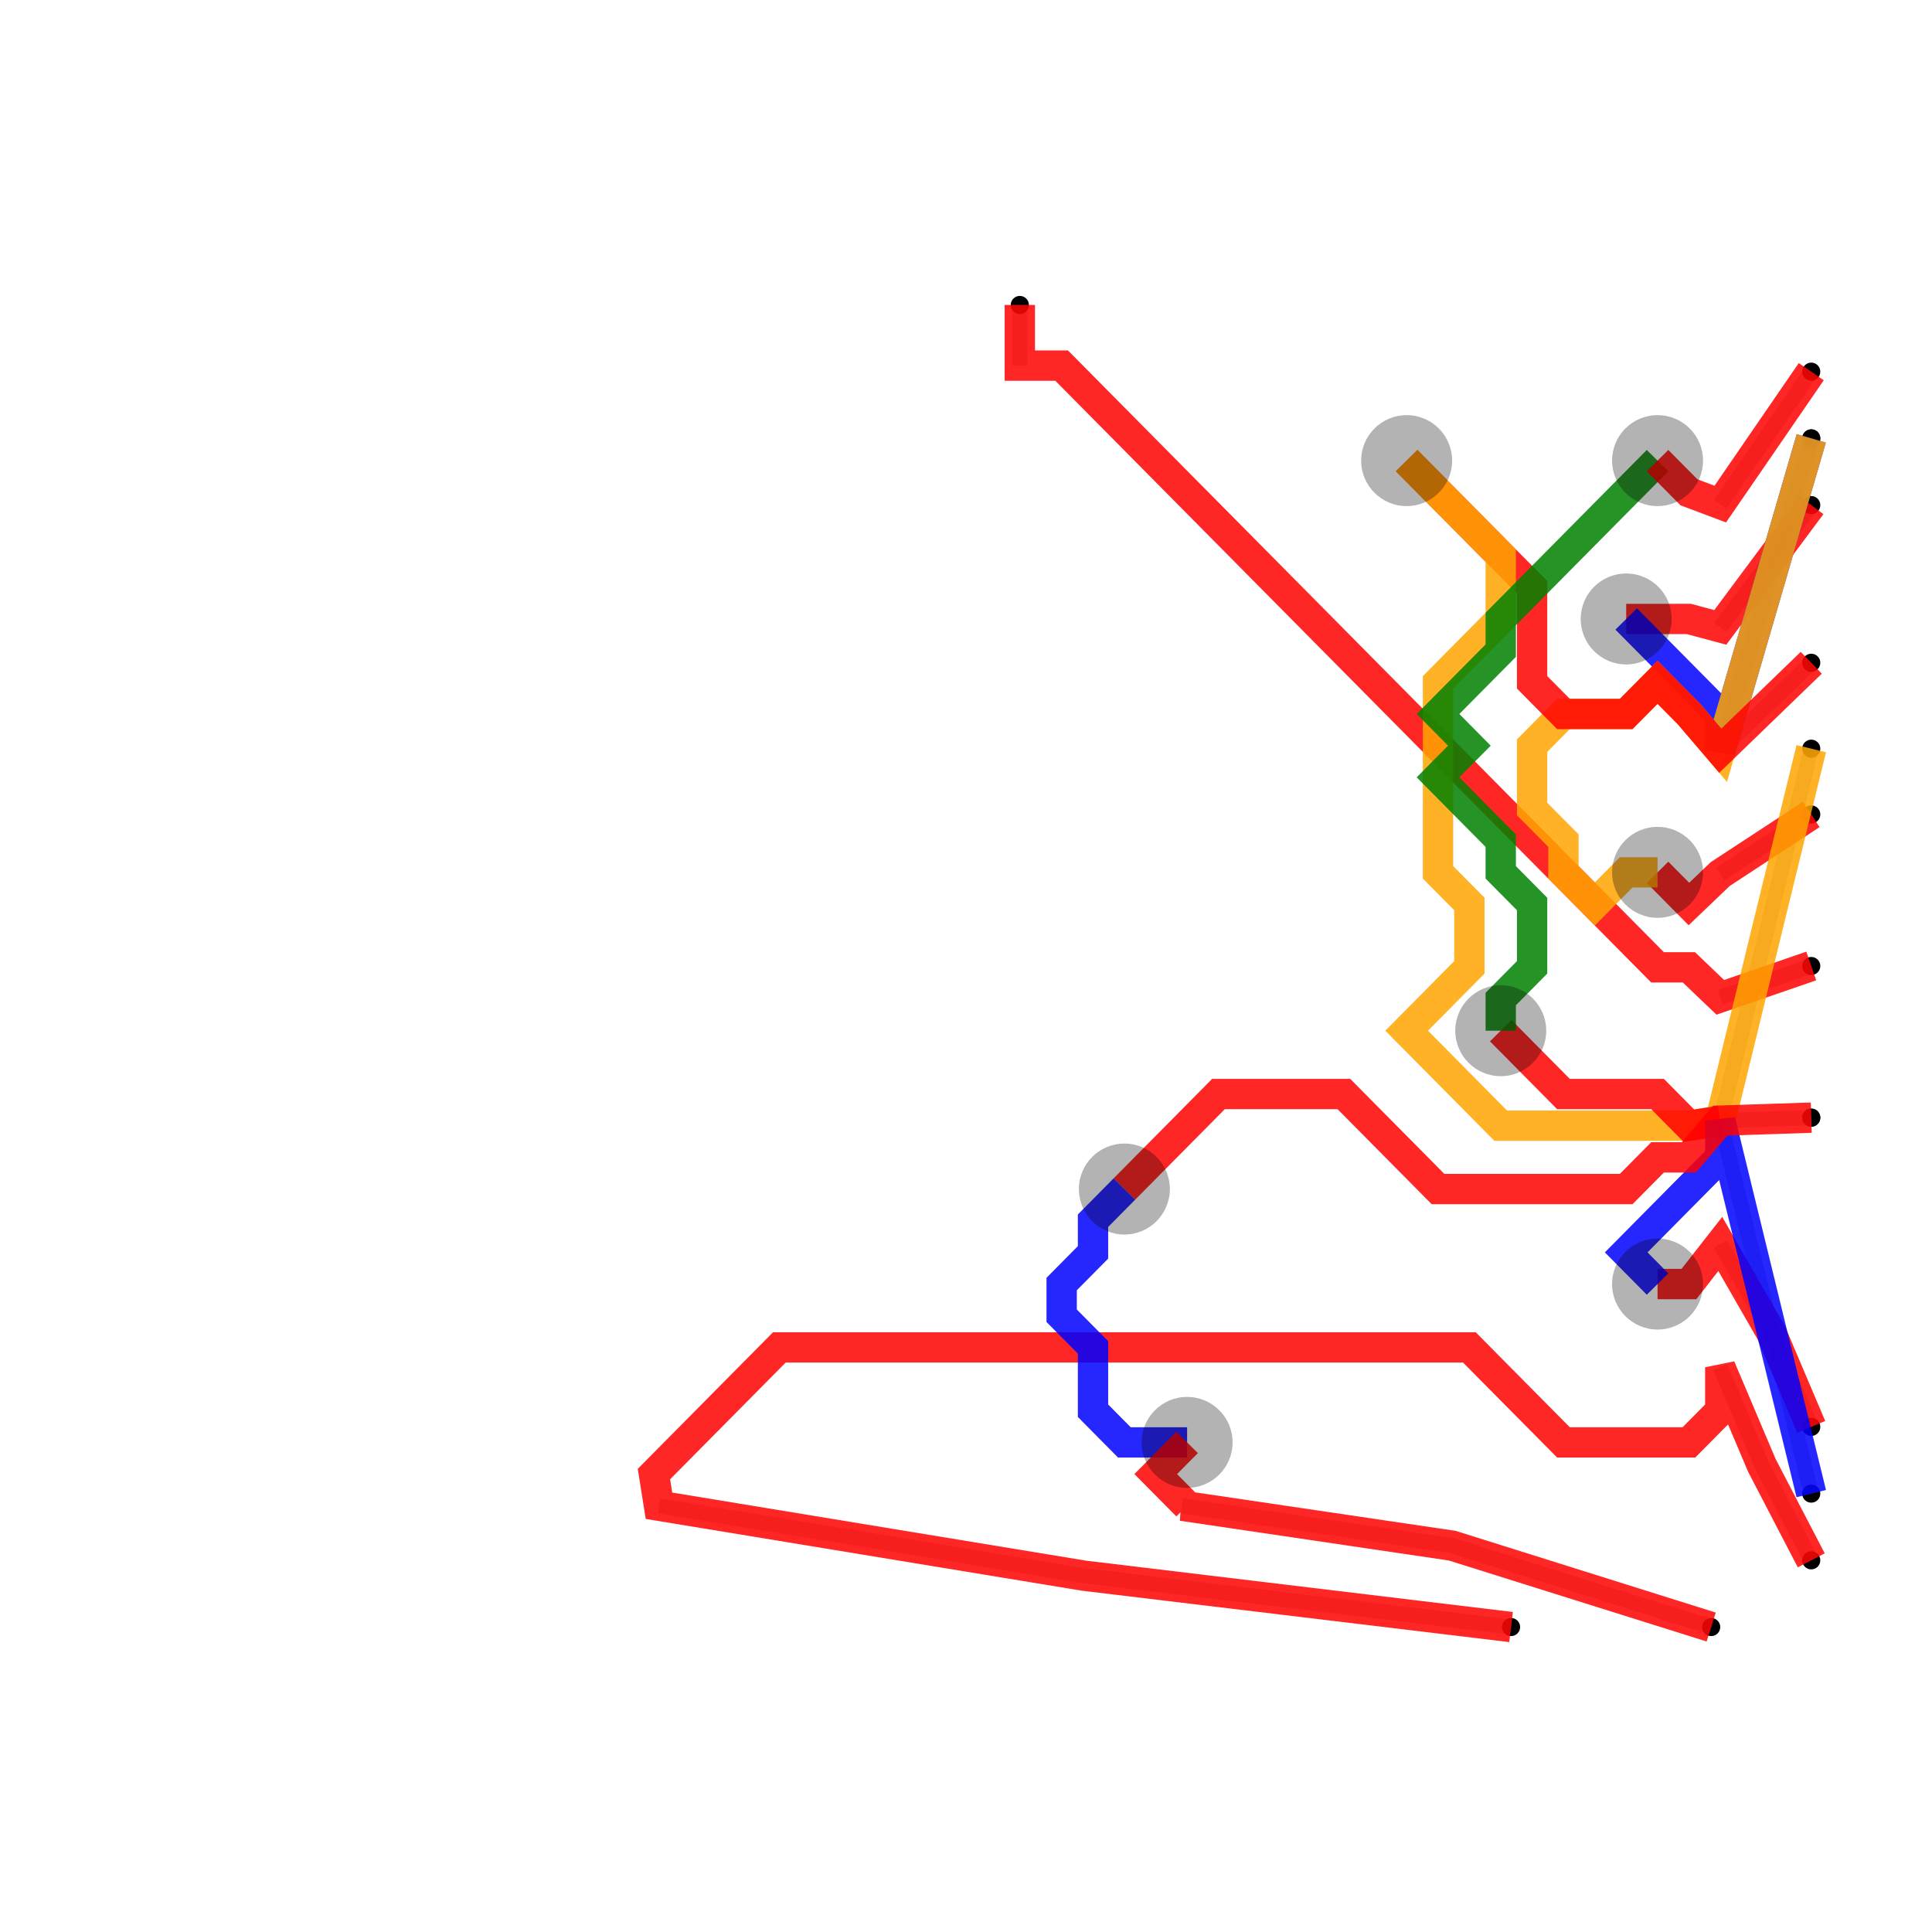
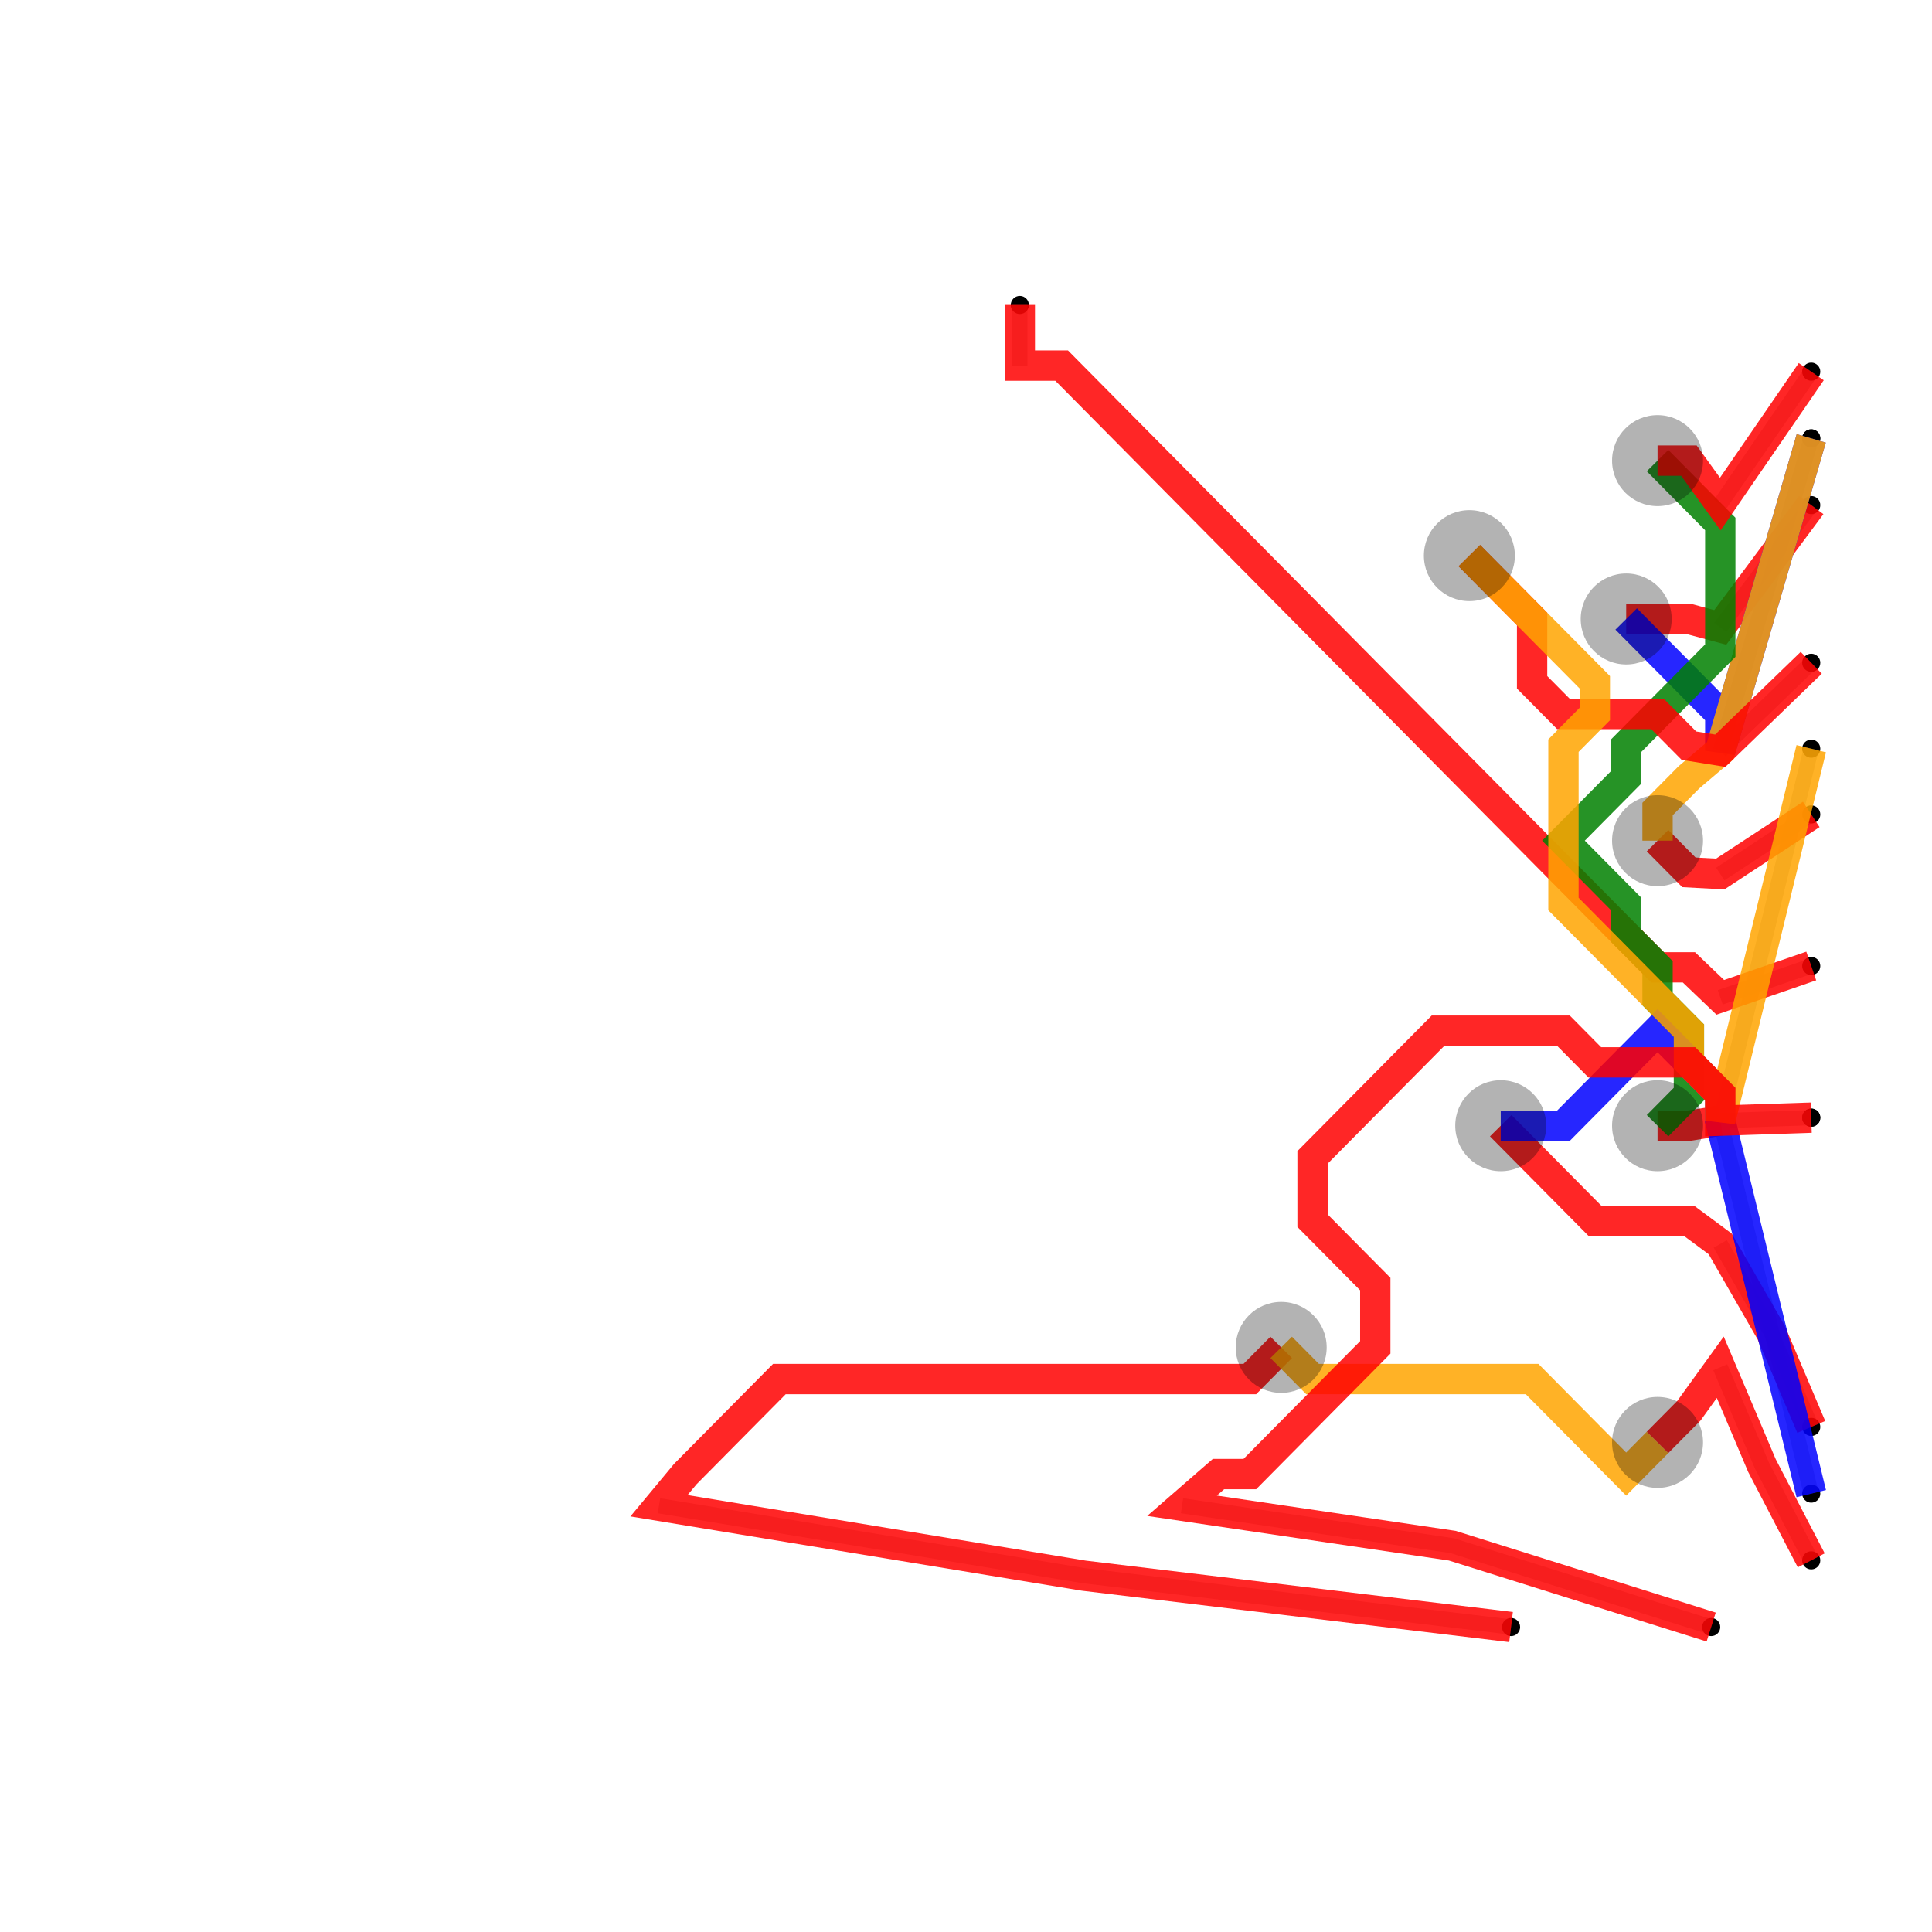
<svg xmlns="http://www.w3.org/2000/svg" width="640" height="640" viewBox="0 0 640 640">
  <rect width="100%" height="100%" fill="white" />
  <g>
    <circle data-type="point" data-label="source_trace_61__source_trace_75__source_trace_77__source_trace_79__source_trace_87__source_net_0_mst79" data-x="25.600004900000002" data-y="-14.500126" cx="600" cy="370.237" r="3" fill="black" />
  </g>
  <g>
    <circle data-type="point" data-label="source_trace_61__source_trace_75__source_trace_77__source_trace_79__source_trace_87__source_net_0_mst79" data-x="25.27000375" data-y="-16.18" cx="566.852" cy="538.977" r="3" fill="black" />
  </g>
  <g>
    <circle data-type="point" data-label="source_net_6_mst7" data-x="24.610001250000003" data-y="-16.18" cx="500.556" cy="538.977" r="3" fill="black" />
  </g>
  <g>
    <circle data-type="point" data-label="source_net_6_mst7" data-x="25.600005000000003" data-y="-15.95999925" cx="600" cy="516.879" r="3" fill="black" />
  </g>
  <g>
    <circle data-type="point" data-label="source_trace_66__source_trace_67_mst1" data-x="25.600004900000002" data-y="-13.500128" cx="600" cy="269.789" r="3" fill="black" />
  </g>
  <g>
    <circle data-type="point" data-label="source_trace_66__source_trace_67_mst1" data-x="25.600005000000003" data-y="-12.2600015" cx="600" cy="145.22" r="3" fill="black" />
  </g>
  <g>
    <circle data-type="point" data-label="source_trace_61__source_trace_75__source_trace_77__source_trace_79__source_trace_87__source_net_0_mst32" data-x="25.600004900000002" data-y="-14.500126" cx="600" cy="370.237" r="3" fill="black" />
  </g>
  <g>
    <circle data-type="point" data-label="source_trace_61__source_trace_75__source_trace_77__source_trace_79__source_trace_87__source_net_0_mst32" data-x="25.600005000000003" data-y="-12.04000075" cx="600" cy="123.121" r="3" fill="black" />
  </g>
  <g>
    <circle data-type="point" data-label="source_trace_86" data-x="25.600005000000003" data-y="-15.519997750000002" cx="600" cy="472.681" r="3" fill="black" />
  </g>
  <g>
    <circle data-type="point" data-label="source_trace_86" data-x="25.600005000000003" data-y="-15.7399985" cx="600" cy="494.78" r="3" fill="black" />
  </g>
  <g>
    <circle data-type="point" data-label="source_trace_62" data-x="25.600004900000002" data-y="-14" cx="600" cy="320" r="3" fill="black" />
  </g>
  <g>
    <circle data-type="point" data-label="source_trace_62" data-x="22.99" data-y="-11.82" cx="337.829" cy="101.023" r="3" fill="black" />
  </g>
  <g>
    <circle data-type="point" data-label="source_trace_59__source_trace_60__source_trace_74_mst2" data-x="25.600004900000002" data-y="-13.000002" cx="600" cy="219.552" r="3" fill="black" />
  </g>
  <g>
    <circle data-type="point" data-label="source_trace_59__source_trace_60__source_trace_74_mst2" data-x="25.600005000000003" data-y="-13.283335333333333" cx="600" cy="248.012" r="3" fill="black" />
  </g>
  <g>
    <circle data-type="point" data-label="source_trace_59__source_trace_60__source_trace_74_mst1" data-x="25.600005000000003" data-y="-12.480002249999998" cx="600" cy="167.319" r="3" fill="black" />
  </g>
  <g>
    <circle data-type="point" data-label="source_trace_59__source_trace_60__source_trace_74_mst1" data-x="25.600005000000003" data-y="-12.2600015" cx="600" cy="145.22" r="3" fill="black" />
  </g>
  <g>
    <polyline data-points="25.600005000000003,-15.95999925 25.437378302437455,-15.647323908348103 25.300005000000002,-15.323333333333334" data-type="line" data-label="" points="600,516.879 583.664,485.471 569.865,452.927" fill="none" stroke="rgba(96,96,96,0.35)" stroke-width="5.022" />
  </g>
  <g>
    <polyline data-points="25.600005000000003,-15.7399985 25.450005000000004,-15.12499925 25.300005000000002,-14.51" data-type="line" data-label="" points="600,494.78 584.933,433.004 569.865,371.229" fill="none" stroke="rgba(96,96,96,0.35)" stroke-width="5.022" />
  </g>
  <g>
    <polyline data-points="25.600005000000003,-15.519997750000002 25.468326414419796,-15.20969932432909 25.300005000000002,-14.916666666666668" data-type="line" data-label="" points="600,472.681 586.773,441.512 569.865,412.078" fill="none" stroke="rgba(96,96,96,0.35)" stroke-width="5.022" />
  </g>
  <g>
    <polyline data-points="25.600004900000002,-14.500126 25.45000495,-14.505063 25.300005000000002,-14.51" data-type="line" data-label="" points="600,370.237 584.933,370.733 569.865,371.229" fill="none" stroke="rgba(96,96,96,0.35)" stroke-width="5.022" />
  </g>
  <g>
    <polyline data-points="25.600004900000002,-14 25.45000495,-14.051666666666666 25.300005000000002,-14.103333333333333" data-type="line" data-label="" points="600,320 584.933,325.19 569.865,330.38" fill="none" stroke="rgba(96,96,96,0.35)" stroke-width="5.022" />
  </g>
  <g>
    <polyline data-points="25.600004900000002,-13.500128 25.45000495,-13.598397333333335 25.300005000000002,-13.696666666666667" data-type="line" data-label="" points="600,269.789 584.933,279.66 569.865,289.531" fill="none" stroke="rgba(96,96,96,0.35)" stroke-width="5.022" />
  </g>
  <g>
    <polyline data-points="25.600005000000003,-13.283335333333333 25.450005000000004,-13.896667666666666 25.300005000000002,-14.51" data-type="line" data-label="" points="600,248.012 584.933,309.62 569.865,371.229" fill="none" stroke="rgba(96,96,96,0.35)" stroke-width="5.022" />
  </g>
  <g>
    <polyline data-points="25.600004900000002,-13.000002 25.45000495,-13.145001 25.300005000000002,-13.290000000000001" data-type="line" data-label="" points="600,219.552 584.933,234.117 569.865,248.682" fill="none" stroke="rgba(96,96,96,0.35)" stroke-width="5.022" />
  </g>
  <g>
    <polyline data-points="25.600005000000003,-12.480002249999998 25.450005000000004,-12.681667791666666 25.300005000000002,-12.883333333333333" data-type="line" data-label="" points="600,167.319 584.933,187.576 569.865,207.833" fill="none" stroke="rgba(96,96,96,0.35)" stroke-width="5.022" />
  </g>
  <g>
    <polyline data-points="25.600005000000003,-12.2600015 25.450005000000004,-12.77500075 25.300005000000002,-13.290000000000001" data-type="line" data-label="" points="600,145.22 584.933,196.951 569.865,248.682" fill="none" stroke="rgba(96,96,96,0.35)" stroke-width="5.022" />
  </g>
  <g>
    <polyline data-points="25.600005000000003,-12.2600015 25.450005000000004,-12.77500075 25.300005000000002,-13.290000000000001" data-type="line" data-label="" points="600,145.22 584.933,196.951 569.865,248.682" fill="none" stroke="rgba(96,96,96,0.35)" stroke-width="5.022" />
  </g>
  <g>
    <polyline data-points="25.600005000000003,-12.04000075 25.450005000000004,-12.258333708333334 25.300005000000002,-12.476666666666667" data-type="line" data-label="" points="600,123.121 584.933,145.053 569.865,166.984" fill="none" stroke="rgba(96,96,96,0.35)" stroke-width="5.022" />
  </g>
  <g>
    <polyline data-points="24.610001250000003,-16.18 23.201002890004172,-16.010559488740068 21.800001666666667,-15.780000000000001" data-type="line" data-label="" points="500.556,538.977 359.024,521.957 218.296,498.798" fill="none" stroke="rgba(96,96,96,0.35)" stroke-width="5.022" />
  </g>
  <g>
    <polyline data-points="25.27000375,-16.18 24.41609384465074,-15.911713406435403 23.525003333333334,-15.780000000000001" data-type="line" data-label="" points="566.852,538.977 481.078,512.028 391.57,498.798" fill="none" stroke="rgba(96,96,96,0.35)" stroke-width="5.022" />
  </g>
  <g>
    <polyline data-points="22.99,-11.82 22.99,-11.92 22.99,-12.02" data-type="line" data-label="" points="337.829,101.023 337.829,111.067 337.829,121.112" fill="none" stroke="rgba(96,96,96,0.35)" stroke-width="5.022" />
  </g>
  <g>
    <polyline data-points="25.600004900000002,-14 25.45000495,-14.051666666666666 25.300005000000002,-14.103333333333333 25.19657352941177,-14.004444444444443 25.09314205882353,-14.004444444444443 24.989710588235297,-13.9 24.88627911764706,-13.795555555555556 24.782847647058823,-13.691111111111109 24.67941617647059,-13.586666666666666 24.575984705882355,-13.482222222222221 24.47255323529412,-13.377777777777778 24.369121764705884,-13.273333333333333 24.265690294117647,-13.168888888888887 24.162258823529413,-13.064444444444444 24.058827352941176,-12.959999999999999 23.955395882352942,-12.855555555555554 23.85196441176471,-12.751111111111111 23.74853294117647,-12.646666666666665 23.645101470588237,-12.54222222222222 23.54167,-12.437777777777777 23.438238529411766,-12.333333333333332 23.33480705882353,-12.22888888888889 23.23137558823529,-12.124444444444443 23.12794411764706,-12.019999999999998 22.99,-12.02 22.99,-11.92 22.99,-11.82" data-type="line" data-label="" points="600,320 584.933,325.19 569.865,330.38 559.476,320.446 549.086,320.446 538.697,309.955 528.307,299.464 517.918,288.973 507.528,278.481 497.139,267.99 486.749,257.499 476.36,247.008 465.97,236.516 455.581,226.025 445.191,215.534 434.802,205.042 424.412,194.551 414.023,184.06 403.633,173.569 393.244,163.077 382.854,152.586 372.465,142.095 362.075,131.604 351.686,121.112 337.829,121.112 337.829,111.067 337.829,101.023" fill="none" stroke="rgba(255,0,0,0.85)" stroke-width="10.045" />
  </g>
  <g>
    <polyline data-points="25.600005000000003,-12.480002249999998 25.450005000000004,-12.681667791666666 25.300005000000002,-12.883333333333333 25.19657352941177,-12.855555555555554 25.09314205882353,-12.855555555555554 24.989710588235297,-12.855555555555554" data-type="line" data-label="" points="600,167.319 584.933,187.576 569.865,207.833 559.476,205.042 549.086,205.042 538.697,205.042" fill="none" stroke="rgba(255,0,0,0.85)" stroke-width="10.045" />
  </g>
  <g>
    <polyline data-points="24.989710588235297,-12.855555555555554 25.09314205882353,-12.959999999999999 25.19657352941177,-13.064444444444444 25.300005,-13.168888888888887 25.300005000000002,-13.290000000000001 25.450005000000004,-12.77500075 25.600005000000003,-12.2600015" data-type="line" data-label="" points="538.697,205.042 549.086,215.534 559.476,226.025 569.865,236.516 569.865,248.682 584.933,196.951 600,145.22" fill="none" stroke="rgba(0,0,255,0.85)" stroke-width="10.045" />
  </g>
  <g>
-     <polyline data-points="25.600004900000002,-13.500128 25.45000495,-13.598397333333335 25.300005000000002,-13.696666666666667 25.19657352941177,-13.795555555555556 25.09314205882353,-13.691111111111109" data-type="line" data-label="" points="600,269.789 584.933,279.66 569.865,289.531 559.476,299.464 549.086,288.973" fill="none" stroke="rgba(255,0,0,0.85)" stroke-width="10.045" />
+     <polyline data-points="24.610001250000003,-16.18 23.201002890004172,-16.010559488740068 21.800001666666667,-15.780000000000001 21.886766470588235,-15.675555555555556 21.99019794117647,-15.57111111111111 22.093629411764706,-15.466666666666667 22.19706088235294,-15.362222222222224 22.300492352941177,-15.362222222222224 22.403923823529414,-15.362222222222224 22.507355294117648,-15.362222222222224 22.610786764705882,-15.362222222222224 22.714218235294116,-15.362222222222224 22.817649705882353,-15.362222222222224 22.92108117647059,-15.362222222222224 23.024512647058824,-15.362222222222224 23.12794411764706,-15.362222222222224 23.23137558823529,-15.362222222222224 23.33480705882353,-15.362222222222224 23.438238529411766,-15.362222222222224 23.54167,-15.362222222222224 23.645101470588237,-15.362222222222224 23.74853294117647,-15.362222222222224 23.85196441176471,-15.257777777777777" data-type="line" data-label="" points="500.556,538.977 359.024,521.957 218.296,498.798 227.011,488.307 237.401,477.816 247.79,467.324 258.18,456.833 268.569,456.833 278.959,456.833 289.348,456.833 299.738,456.833 310.128,456.833 320.517,456.833 330.907,456.833 341.296,456.833 351.686,456.833 362.075,456.833 372.465,456.833 382.854,456.833 393.244,456.833 403.633,456.833 414.023,456.833 424.412,446.342" fill="none" stroke="rgba(255,0,0,0.85)" stroke-width="10.045" />
  </g>
  <g>
-     <polyline data-points="25.09314205882353,-13.691111111111109 24.989710588235297,-13.691111111111109 24.88627911764706,-13.795555555555556 24.782847647058823,-13.691111111111109 24.782847647058823,-13.586666666666666 24.67941617647059,-13.482222222222221 24.67941617647059,-13.377777777777778 24.67941617647059,-13.273333333333333 24.782847647058823,-13.168888888888887 24.88627911764706,-13.168888888888887 24.989710588235297,-13.168888888888887 25.09314205882353,-13.064444444444444 25.19657352941177,-13.168888888888887 25.300005000000002,-13.290000000000001 25.450005000000004,-12.77500075 25.600005000000003,-12.2600015" data-type="line" data-label="" points="549.086,288.973 538.697,288.973 528.307,299.464 517.918,288.973 517.918,278.481 507.528,267.99 507.528,257.499 507.528,247.008 517.918,236.516 528.307,236.516 538.697,236.516 549.086,226.025 559.476,236.516 569.865,248.682 584.933,196.951 600,145.22" fill="none" stroke="rgba(255,165,0,0.85)" stroke-width="10.045" />
+     <polyline data-points="23.85196441176471,-15.257777777777777 23.955395882352942,-15.362222222222224 24.058827352941176,-15.362222222222224 24.162258823529413,-15.362222222222224 24.265690294117647,-15.362222222222224 24.369121764705884,-15.362222222222224 24.47255323529412,-15.362222222222224 24.575984705882355,-15.362222222222224 24.67941617647059,-15.362222222222224 24.782847647058823,-15.466666666666667 24.88627911764706,-15.57111111111111 24.989710588235297,-15.675555555555556 25.09314205882353,-15.57111111111111" data-type="line" data-label="" points="424.412,446.342 434.802,456.833 445.191,456.833 455.581,456.833 465.97,456.833 476.36,456.833 486.749,456.833 497.139,456.833 507.528,456.833 517.918,467.324 528.307,477.816 538.697,488.307 549.086,477.816" fill="none" stroke="rgba(255,165,0,0.85)" stroke-width="10.045" />
  </g>
  <g>
-     <polyline data-points="25.600004900000002,-13.000002 25.45000495,-13.145001 25.300005000000002,-13.290000000000001 25.19657352941177,-13.168888888888887 25.09314205882353,-13.064444444444444 24.989710588235297,-13.168888888888887 24.88627911764706,-13.168888888888887 24.782847647058823,-13.168888888888887 24.67941617647059,-13.064444444444444 24.67941617647059,-12.959999999999999 24.67941617647059,-12.855555555555554 24.67941617647059,-12.751111111111111 24.575984705882355,-12.646666666666665 24.47255323529412,-12.54222222222222 24.369121764705884,-12.437777777777777 24.265690294117647,-12.333333333333332" data-type="line" data-label="" points="600,219.552 584.933,234.117 569.865,248.682 559.476,236.516 549.086,226.025 538.697,236.516 528.307,236.516 517.918,236.516 507.528,226.025 507.528,215.534 507.528,205.042 507.528,194.551 497.139,184.06 486.749,173.569 476.36,163.077 465.97,152.586" fill="none" stroke="rgba(255,0,0,0.85)" stroke-width="10.045" />
+     <polyline data-points="25.09314205882353,-15.57111111111111 25.19657352941177,-15.466666666666667 25.300005000000002,-15.323333333333334 25.437378302437455,-15.647323908348103 25.600005000000003,-15.95999925" data-type="line" data-label="" points="549.086,477.816 559.476,467.324 569.865,452.927 583.664,485.471 600,516.879" fill="none" stroke="rgba(255,0,0,0.85)" stroke-width="10.045" />
  </g>
  <g>
-     <polyline data-points="24.265690294117647,-12.333333333333332 24.369121764705884,-12.437777777777777 24.47255323529412,-12.54222222222222 24.575984705882355,-12.646666666666665 24.575984705882355,-12.751111111111111 24.575984705882355,-12.855555555555554 24.47255323529412,-12.959999999999999 24.369121764705884,-13.064444444444444 24.369121764705884,-13.168888888888887 24.369121764705884,-13.273333333333333 24.369121764705884,-13.377777777777778 24.369121764705884,-13.482222222222221 24.369121764705884,-13.586666666666666 24.369121764705884,-13.691111111111109 24.47255323529412,-13.795555555555556 24.47255323529412,-13.9 24.47255323529412,-14.004444444444443 24.369121764705884,-14.108888888888888 24.265690294117647,-14.213333333333333 24.369121764705884,-14.317777777777778 24.47255323529412,-14.422222222222222 24.575984705882355,-14.526666666666667 24.67941617647059,-14.526666666666667 24.782847647058823,-14.526666666666667 24.88627911764706,-14.526666666666667 24.989710588235297,-14.526666666666667 25.09314205882353,-14.526666666666667 25.19657352941177,-14.526666666666667 25.300005000000002,-14.51 25.450005000000004,-13.896667666666666 25.600005000000003,-13.283335333333333" data-type="line" data-label="" points="465.97,152.586 476.36,163.077 486.749,173.569 497.139,184.06 497.139,194.551 497.139,205.042 486.749,215.534 476.36,226.025 476.36,236.516 476.36,247.008 476.36,257.499 476.36,267.99 476.36,278.481 476.36,288.973 486.749,299.464 486.749,309.955 486.749,320.446 476.36,330.938 465.97,341.429 476.36,351.92 486.749,362.412 497.139,372.903 507.528,372.903 517.918,372.903 528.307,372.903 538.697,372.903 549.086,372.903 559.476,372.903 569.865,371.229 584.933,309.62 600,248.012" fill="none" stroke="rgba(255,165,0,0.85)" stroke-width="10.045" />
+     <polyline data-points="25.600004900000002,-13.500128 25.45000495,-13.598397333333335 25.300005000000002,-13.696666666666667 25.19657352941177,-13.691111111111109 25.09314205882353,-13.586666666666666" data-type="line" data-label="" points="600,269.789 584.933,279.66 569.865,289.531 559.476,288.973 549.086,278.481" fill="none" stroke="rgba(255,0,0,0.85)" stroke-width="10.045" />
  </g>
  <g>
-     <polyline data-points="24.610001250000003,-16.18 23.201002890004172,-16.010559488740068 21.800001666666667,-15.780000000000001 21.783335,-15.675555555555556 21.886766470588235,-15.57111111111111 21.99019794117647,-15.466666666666667 22.093629411764706,-15.362222222222224 22.19706088235294,-15.257777777777777 22.300492352941177,-15.257777777777777 22.403923823529414,-15.257777777777777 22.507355294117648,-15.257777777777777 22.610786764705882,-15.257777777777777 22.714218235294116,-15.257777777777777 22.817649705882353,-15.257777777777777 22.92108117647059,-15.257777777777777 23.024512647058824,-15.257777777777777 23.12794411764706,-15.257777777777777 23.23137558823529,-15.257777777777777 23.33480705882353,-15.257777777777777 23.438238529411766,-15.257777777777777 23.54167,-15.257777777777777 23.645101470588237,-15.257777777777777 23.74853294117647,-15.257777777777777 23.85196441176471,-15.257777777777777 23.955395882352942,-15.257777777777777 24.058827352941176,-15.257777777777777 24.162258823529413,-15.257777777777777 24.265690294117647,-15.257777777777777 24.369121764705884,-15.257777777777777 24.47255323529412,-15.257777777777777 24.575984705882355,-15.362222222222224 24.67941617647059,-15.466666666666667 24.782847647058823,-15.57111111111111 24.88627911764706,-15.57111111111111 24.989710588235297,-15.57111111111111 25.09314205882353,-15.57111111111111 25.19657352941177,-15.57111111111111 25.300005,-15.466666666666667 25.300005000000002,-15.323333333333334 25.437378302437455,-15.647323908348103 25.600005000000003,-15.95999925" data-type="line" data-label="" points="500.556,538.977 359.024,521.957 218.296,498.798 216.622,488.307 227.011,477.816 237.401,467.324 247.79,456.833 258.18,446.342 268.569,446.342 278.959,446.342 289.348,446.342 299.738,446.342 310.128,446.342 320.517,446.342 330.907,446.342 341.296,446.342 351.686,446.342 362.075,446.342 372.465,446.342 382.854,446.342 393.244,446.342 403.633,446.342 414.023,446.342 424.412,446.342 434.802,446.342 445.191,446.342 455.581,446.342 465.97,446.342 476.36,446.342 486.749,446.342 497.139,456.833 507.528,467.324 517.918,477.816 528.307,477.816 538.697,477.816 549.086,477.816 559.476,477.816 569.865,467.324 569.865,452.927 583.664,485.471 600,516.879" fill="none" stroke="rgba(255,0,0,0.85)" stroke-width="10.045" />
+     <polyline data-points="25.09314205882353,-13.586666666666666 25.09314205882353,-13.482222222222221 25.19657352941177,-13.377777777777778 25.300005000000002,-13.290000000000001 25.450005000000004,-12.77500075 25.600005000000003,-12.2600015" data-type="line" data-label="" points="549.086,278.481 549.086,267.99 559.476,257.499 569.865,248.682 584.933,196.951 600,145.22" fill="none" stroke="rgba(255,165,0,0.85)" stroke-width="10.045" />
  </g>
  <g>
-     <polyline data-points="25.300005000000002,-14.51 25.19657352941177,-14.526666666666667 25.09314205882353,-14.422222222222222 24.989710588235297,-14.422222222222222 24.88627911764706,-14.422222222222222 24.782847647058823,-14.422222222222222 24.67941617647059,-14.317777777777778 24.575984705882355,-14.213333333333333" data-type="line" data-label="" points="569.865,371.229 559.476,372.903 549.086,362.412 538.697,362.412 528.307,362.412 517.918,362.412 507.528,351.92 497.139,341.429" fill="none" stroke="rgba(255,0,0,0.85)" stroke-width="10.045" />
+     <polyline data-points="25.300005000000002,-14.51 25.19657352941177,-14.526666666666667 25.09314205882353,-14.526666666666667" data-type="line" data-label="" points="569.865,371.229 559.476,372.903 549.086,372.903" fill="none" stroke="rgba(255,0,0,0.85)" stroke-width="10.045" />
  </g>
  <g>
-     <polyline data-points="24.575984705882355,-14.213333333333333 24.575984705882355,-14.108888888888888 24.67941617647059,-14.004444444444443 24.67941617647059,-13.9 24.67941617647059,-13.795555555555556 24.575984705882355,-13.691111111111109 24.575984705882355,-13.586666666666666 24.47255323529412,-13.482222222222221 24.369121764705884,-13.377777777777778 24.47255323529412,-13.273333333333333 24.369121764705884,-13.168888888888887 24.47255323529412,-13.064444444444444 24.575984705882355,-12.959999999999999 24.575984705882355,-12.855555555555554 24.67941617647059,-12.751111111111111 24.782847647058823,-12.646666666666665 24.88627911764706,-12.54222222222222 24.989710588235297,-12.437777777777777 25.09314205882353,-12.333333333333332" data-type="line" data-label="" points="497.139,341.429 497.139,330.938 507.528,320.446 507.528,309.955 507.528,299.464 497.139,288.973 497.139,278.481 486.749,267.99 476.36,257.499 486.749,247.008 476.36,236.516 486.749,226.025 497.139,215.534 497.139,205.042 507.528,194.551 517.918,184.06 528.307,173.569 538.697,163.077 549.086,152.586" fill="none" stroke="rgba(0,128,0,0.85)" stroke-width="10.045" />
+     <polyline data-points="25.09314205882353,-14.526666666666667 25.19657352941177,-14.422222222222222 25.19657352941177,-14.317777777777778 25.19657352941177,-14.213333333333333 25.09314205882353,-14.108888888888888 25.09314205882353,-14.004444444444443 24.989710588235297,-13.9 24.989710588235297,-13.795555555555556 24.88627911764706,-13.691111111111109 24.782847647058823,-13.586666666666666 24.88627911764706,-13.482222222222221 24.989710588235297,-13.377777777777778 24.989710588235297,-13.273333333333333 25.09314205882353,-13.168888888888887 25.19657352941177,-13.064444444444444 25.300005,-12.959999999999999 25.300005,-12.855555555555554 25.300005,-12.751111111111111 25.300005,-12.646666666666665 25.300005,-12.54222222222222 25.19657352941177,-12.437777777777777 25.09314205882353,-12.333333333333332" data-type="line" data-label="" points="549.086,372.903 559.476,362.412 559.476,351.92 559.476,341.429 549.086,330.938 549.086,320.446 538.697,309.955 538.697,299.464 528.307,288.973 517.918,278.481 528.307,267.99 538.697,257.499 538.697,247.008 549.086,236.516 559.476,226.025 569.865,215.534 569.865,205.042 569.865,194.551 569.865,184.06 569.865,173.569 559.476,163.077 549.086,152.586" fill="none" stroke="rgba(0,128,0,0.85)" stroke-width="10.045" />
  </g>
  <g>
-     <polyline data-points="25.09314205882353,-12.333333333333332 25.19657352941177,-12.437777777777777 25.300005000000002,-12.476666666666667 25.450005000000004,-12.258333708333334 25.600005000000003,-12.04000075" data-type="line" data-label="" points="549.086,152.586 559.476,163.077 569.865,166.984 584.933,145.053 600,123.121" fill="none" stroke="rgba(255,0,0,0.85)" stroke-width="10.045" />
+     <polyline data-points="25.09314205882353,-12.333333333333332 25.19657352941177,-12.333333333333332 25.300005000000002,-12.476666666666667 25.450005000000004,-12.258333708333334 25.600005000000003,-12.04000075" data-type="line" data-label="" points="549.086,152.586 559.476,152.586 569.865,166.984 584.933,145.053 600,123.121" fill="none" stroke="rgba(255,0,0,0.85)" stroke-width="10.045" />
  </g>
  <g>
-     <polyline data-points="25.600005000000003,-15.519997750000002 25.468326414419796,-15.20969932432909 25.300005000000002,-14.916666666666668 25.19657352941177,-15.04888888888889 25.09314205882353,-15.04888888888889" data-type="line" data-label="" points="600,472.681 586.773,441.512 569.865,412.078 559.476,425.359 549.086,425.359" fill="none" stroke="rgba(255,0,0,0.85)" stroke-width="10.045" />
+     <polyline data-points="25.600005000000003,-15.519997750000002 25.468326414419796,-15.20969932432909 25.300005000000002,-14.916666666666668 25.19657352941177,-14.84 25.09314205882353,-14.84 24.989710588235297,-14.84 24.88627911764706,-14.84 24.782847647058823,-14.735555555555555 24.67941617647059,-14.63111111111111 24.575984705882355,-14.526666666666667" data-type="line" data-label="" points="600,472.681 586.773,441.512 569.865,412.078 559.476,404.377 549.086,404.377 538.697,404.377 528.307,404.377 517.918,393.885 507.528,383.394 497.139,372.903" fill="none" stroke="rgba(255,0,0,0.85)" stroke-width="10.045" />
  </g>
  <g>
-     <polyline data-points="25.09314205882353,-15.04888888888889 24.989710588235297,-14.944444444444445 25.09314205882353,-14.84 25.19657352941177,-14.735555555555555 25.300005,-14.63111111111111 25.300005000000002,-14.51 25.450005000000004,-15.12499925 25.600005000000003,-15.7399985" data-type="line" data-label="" points="549.086,425.359 538.697,414.868 549.086,404.377 559.476,393.885 569.865,383.394 569.865,371.229 584.933,433.004 600,494.78" fill="none" stroke="rgba(0,0,255,0.85)" stroke-width="10.045" />
+     <polyline data-points="24.575984705882355,-14.526666666666667 24.67941617647059,-14.526666666666667 24.782847647058823,-14.526666666666667 24.88627911764706,-14.422222222222222 24.989710588235297,-14.317777777777778 25.09314205882353,-14.213333333333333 25.19657352941177,-14.317777777777778 25.300005,-14.422222222222222 25.300005000000002,-14.51 25.450005000000004,-15.12499925 25.600005000000003,-15.7399985" data-type="line" data-label="" points="497.139,372.903 507.528,372.903 517.918,372.903 528.307,362.412 538.697,351.92 549.086,341.429 559.476,351.92 569.865,362.412 569.865,371.229 584.933,433.004 600,494.78" fill="none" stroke="rgba(0,0,255,0.85)" stroke-width="10.045" />
  </g>
  <g>
-     <polyline data-points="25.600004900000002,-14.500126 25.45000495,-14.505063 25.300005000000002,-14.51 25.19657352941177,-14.63111111111111 25.09314205882353,-14.63111111111111 24.989710588235297,-14.735555555555555 24.88627911764706,-14.735555555555555 24.782847647058823,-14.735555555555555 24.67941617647059,-14.735555555555555 24.575984705882355,-14.735555555555555 24.47255323529412,-14.735555555555555 24.369121764705884,-14.735555555555555 24.265690294117647,-14.63111111111111 24.162258823529413,-14.526666666666667 24.058827352941176,-14.422222222222222 23.955395882352942,-14.422222222222222 23.85196441176471,-14.422222222222222 23.74853294117647,-14.422222222222222 23.645101470588237,-14.422222222222222 23.54167,-14.526666666666667 23.438238529411766,-14.63111111111111 23.33480705882353,-14.735555555555555" data-type="line" data-label="" points="600,370.237 584.933,370.733 569.865,371.229 559.476,383.394 549.086,383.394 538.697,393.885 528.307,393.885 517.918,393.885 507.528,393.885 497.139,393.885 486.749,393.885 476.36,393.885 465.97,383.394 455.581,372.903 445.191,362.412 434.802,362.412 424.412,362.412 414.023,362.412 403.633,362.412 393.244,372.903 382.854,383.394 372.465,393.885" fill="none" stroke="rgba(255,0,0,0.85)" stroke-width="10.045" />
+     <polyline data-points="25.600004900000002,-13.000002 25.45000495,-13.145001 25.300005000000002,-13.290000000000001 25.19657352941177,-13.273333333333333 25.09314205882353,-13.168888888888887 24.989710588235297,-13.168888888888887 24.88627911764706,-13.168888888888887 24.782847647058823,-13.168888888888887 24.67941617647059,-13.064444444444444 24.67941617647059,-12.959999999999999 24.67941617647059,-12.855555555555554 24.575984705882355,-12.751111111111111 24.47255323529412,-12.646666666666665" data-type="line" data-label="" points="600,219.552 584.933,234.117 569.865,248.682 559.476,247.008 549.086,236.516 538.697,236.516 528.307,236.516 517.918,236.516 507.528,226.025 507.528,215.534 507.528,205.042 497.139,194.551 486.749,184.06" fill="none" stroke="rgba(255,0,0,0.85)" stroke-width="10.045" />
  </g>
  <g>
-     <polyline data-points="23.33480705882353,-14.735555555555555 23.23137558823529,-14.84 23.23137558823529,-14.944444444444445 23.12794411764706,-15.04888888888889 23.12794411764706,-15.153333333333332 23.23137558823529,-15.257777777777777 23.23137558823529,-15.362222222222224 23.23137558823529,-15.466666666666667 23.33480705882353,-15.57111111111111 23.438238529411766,-15.57111111111111 23.54167,-15.57111111111111" data-type="line" data-label="" points="372.465,393.885 362.075,404.377 362.075,414.868 351.686,425.359 351.686,435.85 362.075,446.342 362.075,456.833 362.075,467.324 372.465,477.816 382.854,477.816 393.244,477.816" fill="none" stroke="rgba(0,0,255,0.85)" stroke-width="10.045" />
+     <polyline data-points="24.47255323529412,-12.646666666666665 24.575984705882355,-12.751111111111111 24.67941617647059,-12.855555555555554 24.782847647058823,-12.959999999999999 24.88627911764706,-13.064444444444444 24.88627911764706,-13.168888888888887 24.782847647058823,-13.273333333333333 24.782847647058823,-13.377777777777778 24.782847647058823,-13.482222222222221 24.782847647058823,-13.586666666666666 24.782847647058823,-13.691111111111109 24.782847647058823,-13.795555555555556 24.88627911764706,-13.9 24.989710588235297,-14.004444444444443 25.09314205882353,-14.108888888888888 25.19657352941177,-14.213333333333333 25.19657352941177,-14.317777777777778 25.300005,-14.422222222222222 25.300005000000002,-14.51 25.450005000000004,-13.896667666666666 25.600005000000003,-13.283335333333333" data-type="line" data-label="" points="486.749,184.06 497.139,194.551 507.528,205.042 517.918,215.534 528.307,226.025 528.307,236.516 517.918,247.008 517.918,257.499 517.918,267.99 517.918,278.481 517.918,288.973 517.918,299.464 528.307,309.955 538.697,320.446 549.086,330.938 559.476,341.429 559.476,351.92 569.865,362.412 569.865,371.229 584.933,309.62 600,248.012" fill="none" stroke="rgba(255,165,0,0.85)" stroke-width="10.045" />
  </g>
  <g>
-     <polyline data-points="23.54167,-15.57111111111111 23.438238529411766,-15.675555555555556 23.54167,-15.78 23.525003333333334,-15.780000000000001 24.41609384465074,-15.911713406435403 25.27000375,-16.18" data-type="line" data-label="" points="393.244,477.816 382.854,488.307 393.244,498.798 391.57,498.798 481.078,512.028 566.852,538.977" fill="none" stroke="rgba(255,0,0,0.85)" stroke-width="10.045" />
+     <polyline data-points="25.600004900000002,-14.500126 25.45000495,-14.505063 25.300005000000002,-14.51 25.300005,-14.422222222222222 25.19657352941177,-14.317777777777778 25.09314205882353,-14.317777777777778 24.989710588235297,-14.317777777777778 24.88627911764706,-14.317777777777778 24.782847647058823,-14.213333333333333 24.67941617647059,-14.213333333333333 24.575984705882355,-14.213333333333333 24.47255323529412,-14.213333333333333 24.369121764705884,-14.213333333333333 24.265690294117647,-14.317777777777778 24.162258823529413,-14.422222222222222 24.058827352941176,-14.526666666666667 23.955395882352942,-14.63111111111111 23.955395882352942,-14.735555555555555 23.955395882352942,-14.84 24.058827352941176,-14.944444444444445 24.162258823529413,-15.04888888888889 24.162258823529413,-15.153333333333332 24.162258823529413,-15.257777777777777 24.058827352941176,-15.362222222222224 23.955395882352942,-15.466666666666667 23.85196441176471,-15.57111111111111 23.74853294117647,-15.675555555555556 23.645101470588237,-15.675555555555556 23.525003333333334,-15.780000000000001 24.41609384465074,-15.911713406435403 25.27000375,-16.18" data-type="line" data-label="" points="600,370.237 584.933,370.733 569.865,371.229 569.865,362.412 559.476,351.92 549.086,351.92 538.697,351.92 528.307,351.92 517.918,341.429 507.528,341.429 497.139,341.429 486.749,341.429 476.36,341.429 465.97,351.92 455.581,362.412 445.191,372.903 434.802,383.394 434.802,393.885 434.802,404.377 445.191,414.868 455.581,425.359 455.581,435.85 455.581,446.342 445.191,456.833 434.802,467.324 424.412,477.816 414.023,488.307 403.633,488.307 391.57,498.798 481.078,512.028 566.852,538.977" fill="none" stroke="rgba(255,0,0,0.85)" stroke-width="10.045" />
  </g>
  <g>
    <rect data-type="rect" data-label="" data-x="22.8125025" data-y="-14" x="40" y="101.023" width="560" height="437.955" fill="none" stroke="gray" stroke-width="0.01" />
  </g>
  <g>
    <rect data-type="rect" data-label="" data-x="22.662502500000002" data-y="-13.9" x="40" y="121.112" width="529.865" height="377.686" fill="none" stroke="green" stroke-width="0.01" />
  </g>
  <g>
    <rect data-type="rect" data-label="" data-x="22.8125025" data-y="-14" x="40" y="101.023" width="560" height="437.955" fill="none" stroke="transparent" stroke-width="0.01" />
  </g>
  <circle data-type="circle" data-label="" data-x="24.989710588235297" data-y="-12.855555555555554" cx="538.697" cy="205.042" r="15.067" fill="rgba(0,0,0,0.3)" stroke="black" stroke-width="0.01" />
-   <circle data-type="circle" data-label="" data-x="25.09314205882353" data-y="-13.691111111111109" cx="549.086" cy="288.973" r="15.067" fill="rgba(0,0,0,0.3)" stroke="black" stroke-width="0.01" />
-   <circle data-type="circle" data-label="" data-x="24.265690294117647" data-y="-12.333333333333332" cx="465.97" cy="152.586" r="15.067" fill="rgba(0,0,0,0.3)" stroke="black" stroke-width="0.01" />
-   <circle data-type="circle" data-label="" data-x="24.575984705882355" data-y="-14.213333333333333" cx="497.139" cy="341.429" r="15.067" fill="rgba(0,0,0,0.3)" stroke="black" stroke-width="0.01" />
+   <circle data-type="circle" data-label="" data-x="23.85196441176471" data-y="-15.257777777777777" cx="424.412" cy="446.342" r="15.067" fill="rgba(0,0,0,0.3)" stroke="black" stroke-width="0.01" />
+   <circle data-type="circle" data-label="" data-x="25.09314205882353" data-y="-15.57111111111111" cx="549.086" cy="477.816" r="15.067" fill="rgba(0,0,0,0.3)" stroke="black" stroke-width="0.01" />
+   <circle data-type="circle" data-label="" data-x="25.09314205882353" data-y="-13.586666666666666" cx="549.086" cy="278.481" r="15.067" fill="rgba(0,0,0,0.3)" stroke="black" stroke-width="0.01" />
+   <circle data-type="circle" data-label="" data-x="25.09314205882353" data-y="-14.526666666666667" cx="549.086" cy="372.903" r="15.067" fill="rgba(0,0,0,0.3)" stroke="black" stroke-width="0.01" />
  <circle data-type="circle" data-label="" data-x="25.09314205882353" data-y="-12.333333333333332" cx="549.086" cy="152.586" r="15.067" fill="rgba(0,0,0,0.3)" stroke="black" stroke-width="0.01" />
-   <circle data-type="circle" data-label="" data-x="25.09314205882353" data-y="-15.04888888888889" cx="549.086" cy="425.359" r="15.067" fill="rgba(0,0,0,0.3)" stroke="black" stroke-width="0.01" />
-   <circle data-type="circle" data-label="" data-x="23.33480705882353" data-y="-14.735555555555555" cx="372.465" cy="393.885" r="15.067" fill="rgba(0,0,0,0.3)" stroke="black" stroke-width="0.01" />
-   <circle data-type="circle" data-label="" data-x="23.54167" data-y="-15.57111111111111" cx="393.244" cy="477.816" r="15.067" fill="rgba(0,0,0,0.3)" stroke="black" stroke-width="0.01" />
+   <circle data-type="circle" data-label="" data-x="24.575984705882355" data-y="-14.526666666666667" cx="497.139" cy="372.903" r="15.067" fill="rgba(0,0,0,0.3)" stroke="black" stroke-width="0.01" />
+   <circle data-type="circle" data-label="" data-x="24.47255323529412" data-y="-12.646666666666665" cx="486.749" cy="184.06" r="15.067" fill="rgba(0,0,0,0.3)" stroke="black" stroke-width="0.01" />
  <g id="crosshair" style="display: none">
    <line id="crosshair-h" y1="0" y2="640" stroke="#666" stroke-width="0.5" />
    <line id="crosshair-v" x1="0" x2="640" stroke="#666" stroke-width="0.5" />
    <text id="coordinates" font-family="monospace" font-size="12" fill="#666" />
  </g>
</svg>
